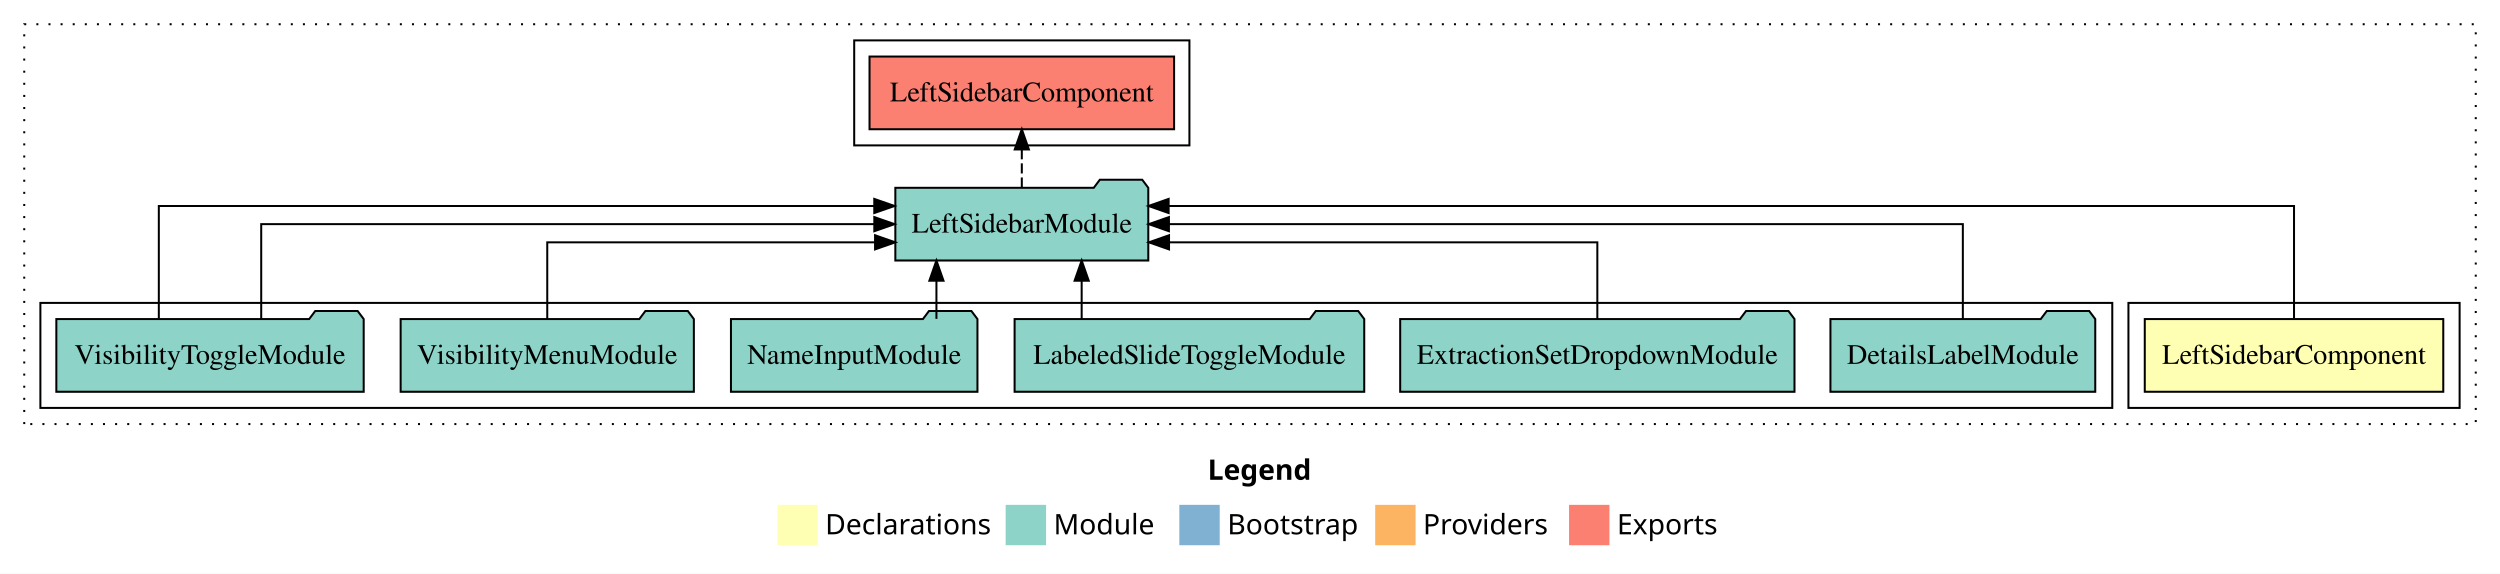
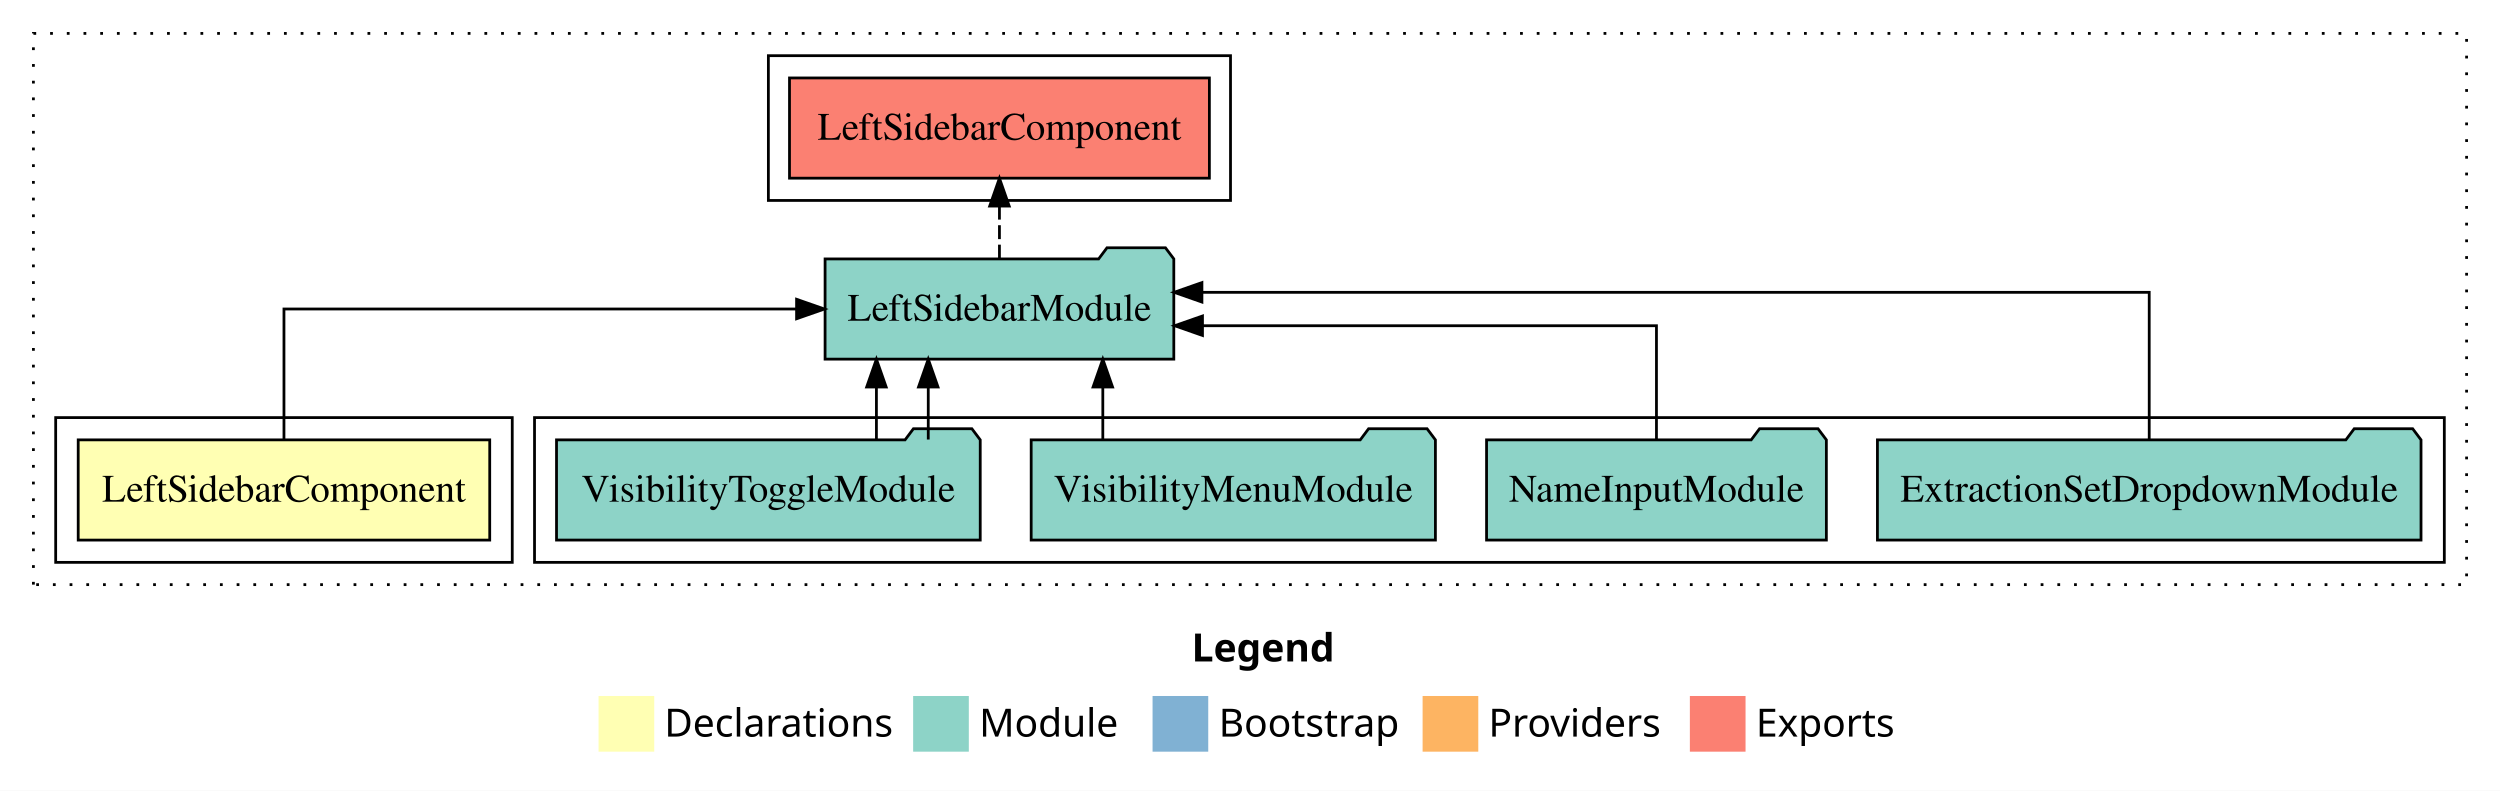
- <svg xmlns="http://www.w3.org/2000/svg" width="1238pt" height="284pt" viewBox="0.00 0.00 1238.00 284.00">
+ <svg xmlns="http://www.w3.org/2000/svg" width="898pt" height="284pt" viewBox="0.00 0.00 898.00 284.00">
  <g id="graph0" class="graph" transform="scale(1 1) rotate(0) translate(4 280)">
-     <polygon fill="white" stroke="transparent" points="-4,4 -4,-280 1234,-280 1234,4 -4,4" />
-     <text text-anchor="start" x="594.01" y="-42.4" font-family="Times-12" font-weight="bold" font-size="14.00">Legend</text>
-     <polygon fill="#ffffb3" stroke="transparent" points="381,-10 381,-30 401,-30 401,-10 381,-10" />
-     <text text-anchor="start" x="404.63" y="-15.4" font-family="Times-12" font-size="14.00">  Declarations</text>
-     <polygon fill="#8dd3c7" stroke="transparent" points="494,-10 494,-30 514,-30 514,-10 494,-10" />
-     <text text-anchor="start" x="517.73" y="-15.4" font-family="Times-12" font-size="14.00">  Module</text>
-     <polygon fill="#80b1d3" stroke="transparent" points="580,-10 580,-30 600,-30 600,-10 580,-10" />
-     <text text-anchor="start" x="603.78" y="-15.4" font-family="Times-12" font-size="14.00">  Bootstrap</text>
-     <polygon fill="#fdb462" stroke="transparent" points="677,-10 677,-30 697,-30 697,-10 677,-10" />
-     <text text-anchor="start" x="700.67" y="-15.4" font-family="Times-12" font-size="14.00">  Providers</text>
-     <polygon fill="#fb8072" stroke="transparent" points="773,-10 773,-30 793,-30 793,-10 773,-10" />
-     <text text-anchor="start" x="796.73" y="-15.4" font-family="Times-12" font-size="14.00">  Exports</text>
+     <polygon fill="white" stroke="transparent" points="-4,4 -4,-280 894,-280 894,4 -4,4" />
+     <text text-anchor="start" x="424.01" y="-42.4" font-family="Times-12" font-weight="bold" font-size="14.00">Legend</text>
+     <polygon fill="#ffffb3" stroke="transparent" points="211,-10 211,-30 231,-30 231,-10 211,-10" />
+     <text text-anchor="start" x="234.63" y="-15.4" font-family="Times-12" font-size="14.00">  Declarations</text>
+     <polygon fill="#8dd3c7" stroke="transparent" points="324,-10 324,-30 344,-30 344,-10 324,-10" />
+     <text text-anchor="start" x="347.73" y="-15.4" font-family="Times-12" font-size="14.00">  Module</text>
+     <polygon fill="#80b1d3" stroke="transparent" points="410,-10 410,-30 430,-30 430,-10 410,-10" />
+     <text text-anchor="start" x="433.78" y="-15.4" font-family="Times-12" font-size="14.00">  Bootstrap</text>
+     <polygon fill="#fdb462" stroke="transparent" points="507,-10 507,-30 527,-30 527,-10 507,-10" />
+     <text text-anchor="start" x="530.67" y="-15.4" font-family="Times-12" font-size="14.00">  Providers</text>
+     <polygon fill="#fb8072" stroke="transparent" points="603,-10 603,-30 623,-30 623,-10 603,-10" />
+     <text text-anchor="start" x="626.73" y="-15.4" font-family="Times-12" font-size="14.00">  Exports</text>
    <g id="clust1" class="cluster">
-       <polygon fill="none" stroke="black" stroke-dasharray="1,5" points="8,-70 8,-268 1222,-268 1222,-70 8,-70" />
+       <polygon fill="none" stroke="black" stroke-dasharray="1,5" points="8,-70 8,-268 882,-268 882,-70 8,-70" />
+     </g>
+     <g id="clust5" class="cluster">
+       <polygon fill="none" stroke="black" points="272,-208 272,-260 438,-260 438,-208 272,-208" />
+     </g>
+     <g id="clust4" class="cluster">
+       <polygon fill="none" stroke="black" points="188,-78 188,-130 874,-130 874,-78 188,-78" />
    </g>
    <g id="clust2" class="cluster">
-       <polygon fill="none" stroke="black" points="1050,-78 1050,-130 1214,-130 1214,-78 1050,-78" />
-     </g>
-     <g id="clust5" class="cluster">
-       <polygon fill="none" stroke="black" points="419,-208 419,-260 585,-260 585,-208 419,-208" />
-     </g>
-     <g id="clust4" class="cluster">
-       <polygon fill="none" stroke="black" points="16,-78 16,-130 1042,-130 1042,-78 16,-78" />
+       <polygon fill="none" stroke="black" points="16,-78 16,-130 180,-130 180,-78 16,-78" />
    </g>
    <g id="node1" class="node">
-       <polygon fill="#ffffb3" stroke="black" points="1205.91,-122 1058.09,-122 1058.09,-86 1205.91,-86 1205.91,-122" />
-       <text text-anchor="middle" x="1132" y="-99.8" font-family="Times,serif" font-size="14.00">LeftSidebarComponent</text>
+       <polygon fill="#ffffb3" stroke="black" points="171.91,-122 24.09,-122 24.09,-86 171.91,-86 171.91,-122" />
+       <text text-anchor="middle" x="98" y="-99.8" font-family="Times,serif" font-size="14.00">LeftSidebarComponent</text>
    </g>
    <g id="node2" class="node">
-       <polygon fill="#8dd3c7" stroke="black" points="564.63,-187 561.63,-191 540.63,-191 537.63,-187 439.37,-187 439.37,-151 564.63,-151 564.63,-187" />
-       <text text-anchor="middle" x="502" y="-164.8" font-family="Times,serif" font-size="14.00">LeftSidebarModule</text>
+       <polygon fill="#8dd3c7" stroke="black" points="417.63,-187 414.63,-191 393.63,-191 390.63,-187 292.37,-187 292.37,-151 417.63,-151 417.63,-187" />
+       <text text-anchor="middle" x="355" y="-164.8" font-family="Times,serif" font-size="14.00">LeftSidebarModule</text>
    </g>
    <g id="edge1" class="edge">
-       <path fill="none" stroke="black" d="M1132,-122.29C1132,-144.21 1132,-178 1132,-178 1132,-178 574.71,-178 574.71,-178" />
-       <polygon fill="black" stroke="black" points="574.71,-174.5 564.71,-178 574.71,-181.5 574.71,-174.5" />
+       <path fill="none" stroke="black" d="M98,-122.11C98,-141.34 98,-169 98,-169 98,-169 282.13,-169 282.13,-169" />
+       <polygon fill="black" stroke="black" points="282.13,-172.5 292.13,-169 282.13,-165.5 282.13,-172.5" />
    </g>
-     <g id="node9" class="node">
-       <polygon fill="#fb8072" stroke="black" points="577.41,-252 426.59,-252 426.59,-216 577.41,-216 577.41,-252" />
-       <text text-anchor="middle" x="502" y="-229.8" font-family="Times,serif" font-size="14.00">LeftSidebarComponent </text>
+     <g id="node7" class="node">
+       <polygon fill="#fb8072" stroke="black" points="430.41,-252 279.59,-252 279.59,-216 430.41,-216 430.41,-252" />
+       <text text-anchor="middle" x="355" y="-229.8" font-family="Times,serif" font-size="14.00">LeftSidebarComponent </text>
    </g>
-     <g id="edge9" class="edge">
-       <path fill="none" stroke="black" stroke-dasharray="5,2" d="M502,-187.11C502,-187.11 502,-205.99 502,-205.99" />
-       <polygon fill="black" stroke="black" points="498.5,-205.99 502,-215.99 505.5,-205.99 498.5,-205.99" />
+     <g id="edge7" class="edge">
+       <path fill="none" stroke="black" stroke-dasharray="5,2" d="M355,-187.11C355,-187.11 355,-205.99 355,-205.99" />
+       <polygon fill="black" stroke="black" points="351.5,-205.99 355,-215.99 358.5,-205.99 351.5,-205.99" />
    </g>
    <g id="node3" class="node">
-       <polygon fill="#8dd3c7" stroke="black" points="1033.57,-122 1030.57,-126 1009.57,-126 1006.57,-122 902.43,-122 902.43,-86 1033.57,-86 1033.57,-122" />
-       <text text-anchor="middle" x="968" y="-99.8" font-family="Times,serif" font-size="14.00">DetailsLabelModule</text>
+       <polygon fill="#8dd3c7" stroke="black" points="865.63,-122 862.63,-126 841.63,-126 838.63,-122 670.37,-122 670.37,-86 865.63,-86 865.63,-122" />
+       <text text-anchor="middle" x="768" y="-99.8" font-family="Times,serif" font-size="14.00">ExtractionSetDropdownModule</text>
    </g>
    <g id="edge2" class="edge">
-       <path fill="none" stroke="black" d="M968,-122.11C968,-141.34 968,-169 968,-169 968,-169 574.85,-169 574.85,-169" />
-       <polygon fill="black" stroke="black" points="574.85,-165.5 564.85,-169 574.85,-172.5 574.85,-165.5" />
+       <path fill="none" stroke="black" d="M768,-122.28C768,-143.32 768,-175 768,-175 768,-175 427.73,-175 427.73,-175" />
+       <polygon fill="black" stroke="black" points="427.73,-171.5 417.73,-175 427.73,-178.5 427.73,-171.5" />
    </g>
    <g id="node4" class="node">
-       <polygon fill="#8dd3c7" stroke="black" points="884.63,-122 881.63,-126 860.63,-126 857.63,-122 689.37,-122 689.37,-86 884.63,-86 884.63,-122" />
-       <text text-anchor="middle" x="787" y="-99.8" font-family="Times,serif" font-size="14.00">ExtractionSetDropdownModule</text>
+       <polygon fill="#8dd3c7" stroke="black" points="652.03,-122 649.03,-126 628.03,-126 625.03,-122 529.97,-122 529.97,-86 652.03,-86 652.03,-122" />
+       <text text-anchor="middle" x="591" y="-99.8" font-family="Times,serif" font-size="14.00">NameInputModule</text>
    </g>
    <g id="edge3" class="edge">
-       <path fill="none" stroke="black" d="M787,-122.03C787,-138.4 787,-160 787,-160 787,-160 574.9,-160 574.9,-160" />
-       <polygon fill="black" stroke="black" points="574.9,-156.5 564.9,-160 574.9,-163.5 574.9,-156.5" />
+       <path fill="none" stroke="black" d="M591,-122.02C591,-139.37 591,-163 591,-163 591,-163 427.93,-163 427.93,-163" />
+       <polygon fill="black" stroke="black" points="427.93,-159.5 417.93,-163 427.93,-166.5 427.93,-159.5" />
    </g>
    <g id="node5" class="node">
-       <polygon fill="#8dd3c7" stroke="black" points="671.57,-122 668.57,-126 647.57,-126 644.57,-122 498.43,-122 498.43,-86 671.57,-86 671.57,-122" />
-       <text text-anchor="middle" x="585" y="-99.8" font-family="Times,serif" font-size="14.00">LabeledSlideToggleModule</text>
+       <polygon fill="#8dd3c7" stroke="black" points="511.6,-122 508.6,-126 487.6,-126 484.6,-122 366.4,-122 366.4,-86 511.6,-86 511.6,-122" />
+       <text text-anchor="middle" x="439" y="-99.8" font-family="Times,serif" font-size="14.00">VisibilityMenuModule</text>
    </g>
    <g id="edge4" class="edge">
-       <path fill="none" stroke="black" d="M531.64,-122.11C531.64,-122.11 531.64,-140.99 531.64,-140.99" />
-       <polygon fill="black" stroke="black" points="528.14,-140.99 531.64,-150.99 535.14,-140.99 528.14,-140.99" />
+       <path fill="none" stroke="black" d="M392.13,-122.11C392.13,-122.11 392.13,-140.99 392.13,-140.99" />
+       <polygon fill="black" stroke="black" points="388.63,-140.99 392.13,-150.99 395.63,-140.99 388.63,-140.99" />
    </g>
    <g id="node6" class="node">
-       <polygon fill="#8dd3c7" stroke="black" points="480.03,-122 477.03,-126 456.03,-126 453.03,-122 357.97,-122 357.97,-86 480.03,-86 480.03,-122" />
-       <text text-anchor="middle" x="419" y="-99.8" font-family="Times,serif" font-size="14.00">NameInputModule</text>
+       <polygon fill="#8dd3c7" stroke="black" points="348.1,-122 345.1,-126 324.1,-126 321.1,-122 195.9,-122 195.9,-86 348.1,-86 348.1,-122" />
+       <text text-anchor="middle" x="272" y="-99.8" font-family="Times,serif" font-size="14.00">VisibilityToggleModule</text>
    </g>
    <g id="edge5" class="edge">
-       <path fill="none" stroke="black" d="M459.72,-122.11C459.72,-122.11 459.72,-140.99 459.72,-140.99" />
-       <polygon fill="black" stroke="black" points="456.22,-140.99 459.72,-150.99 463.22,-140.99 456.22,-140.99" />
-     </g>
-     <g id="node7" class="node">
-       <polygon fill="#8dd3c7" stroke="black" points="339.6,-122 336.6,-126 315.6,-126 312.6,-122 194.4,-122 194.4,-86 339.6,-86 339.6,-122" />
-       <text text-anchor="middle" x="267" y="-99.8" font-family="Times,serif" font-size="14.00">VisibilityMenuModule</text>
+       <path fill="none" stroke="black" d="M310.81,-122.11C310.81,-122.11 310.81,-140.99 310.81,-140.99" />
+       <polygon fill="black" stroke="black" points="307.31,-140.99 310.81,-150.99 314.31,-140.99 307.31,-140.99" />
    </g>
    <g id="edge6" class="edge">
-       <path fill="none" stroke="black" d="M267,-122.03C267,-138.4 267,-160 267,-160 267,-160 429.33,-160 429.33,-160" />
-       <polygon fill="black" stroke="black" points="429.33,-163.5 439.33,-160 429.33,-156.5 429.33,-163.5" />
-     </g>
-     <g id="node8" class="node">
-       <polygon fill="#8dd3c7" stroke="black" points="176.1,-122 173.1,-126 152.1,-126 149.1,-122 23.9,-122 23.9,-86 176.1,-86 176.1,-122" />
-       <text text-anchor="middle" x="100" y="-99.8" font-family="Times,serif" font-size="14.00">VisibilityToggleModule</text>
-     </g>
-     <g id="edge7" class="edge">
-       <path fill="none" stroke="black" d="M74.65,-122.29C74.65,-144.21 74.65,-178 74.65,-178 74.65,-178 428.94,-178 428.94,-178" />
-       <polygon fill="black" stroke="black" points="428.94,-181.5 438.94,-178 428.94,-174.5 428.94,-181.5" />
-     </g>
-     <g id="edge8" class="edge">
-       <path fill="none" stroke="black" d="M125.35,-122.11C125.35,-141.34 125.35,-169 125.35,-169 125.35,-169 428.96,-169 428.96,-169" />
-       <polygon fill="black" stroke="black" points="428.96,-172.5 438.96,-169 428.96,-165.5 428.96,-172.5" />
+       <path fill="none" stroke="black" d="M329.43,-122.11C329.43,-122.11 329.43,-140.99 329.43,-140.99" />
+       <polygon fill="black" stroke="black" points="325.93,-140.99 329.43,-150.99 332.93,-140.99 325.93,-140.99" />
    </g>
  </g>
</svg>
